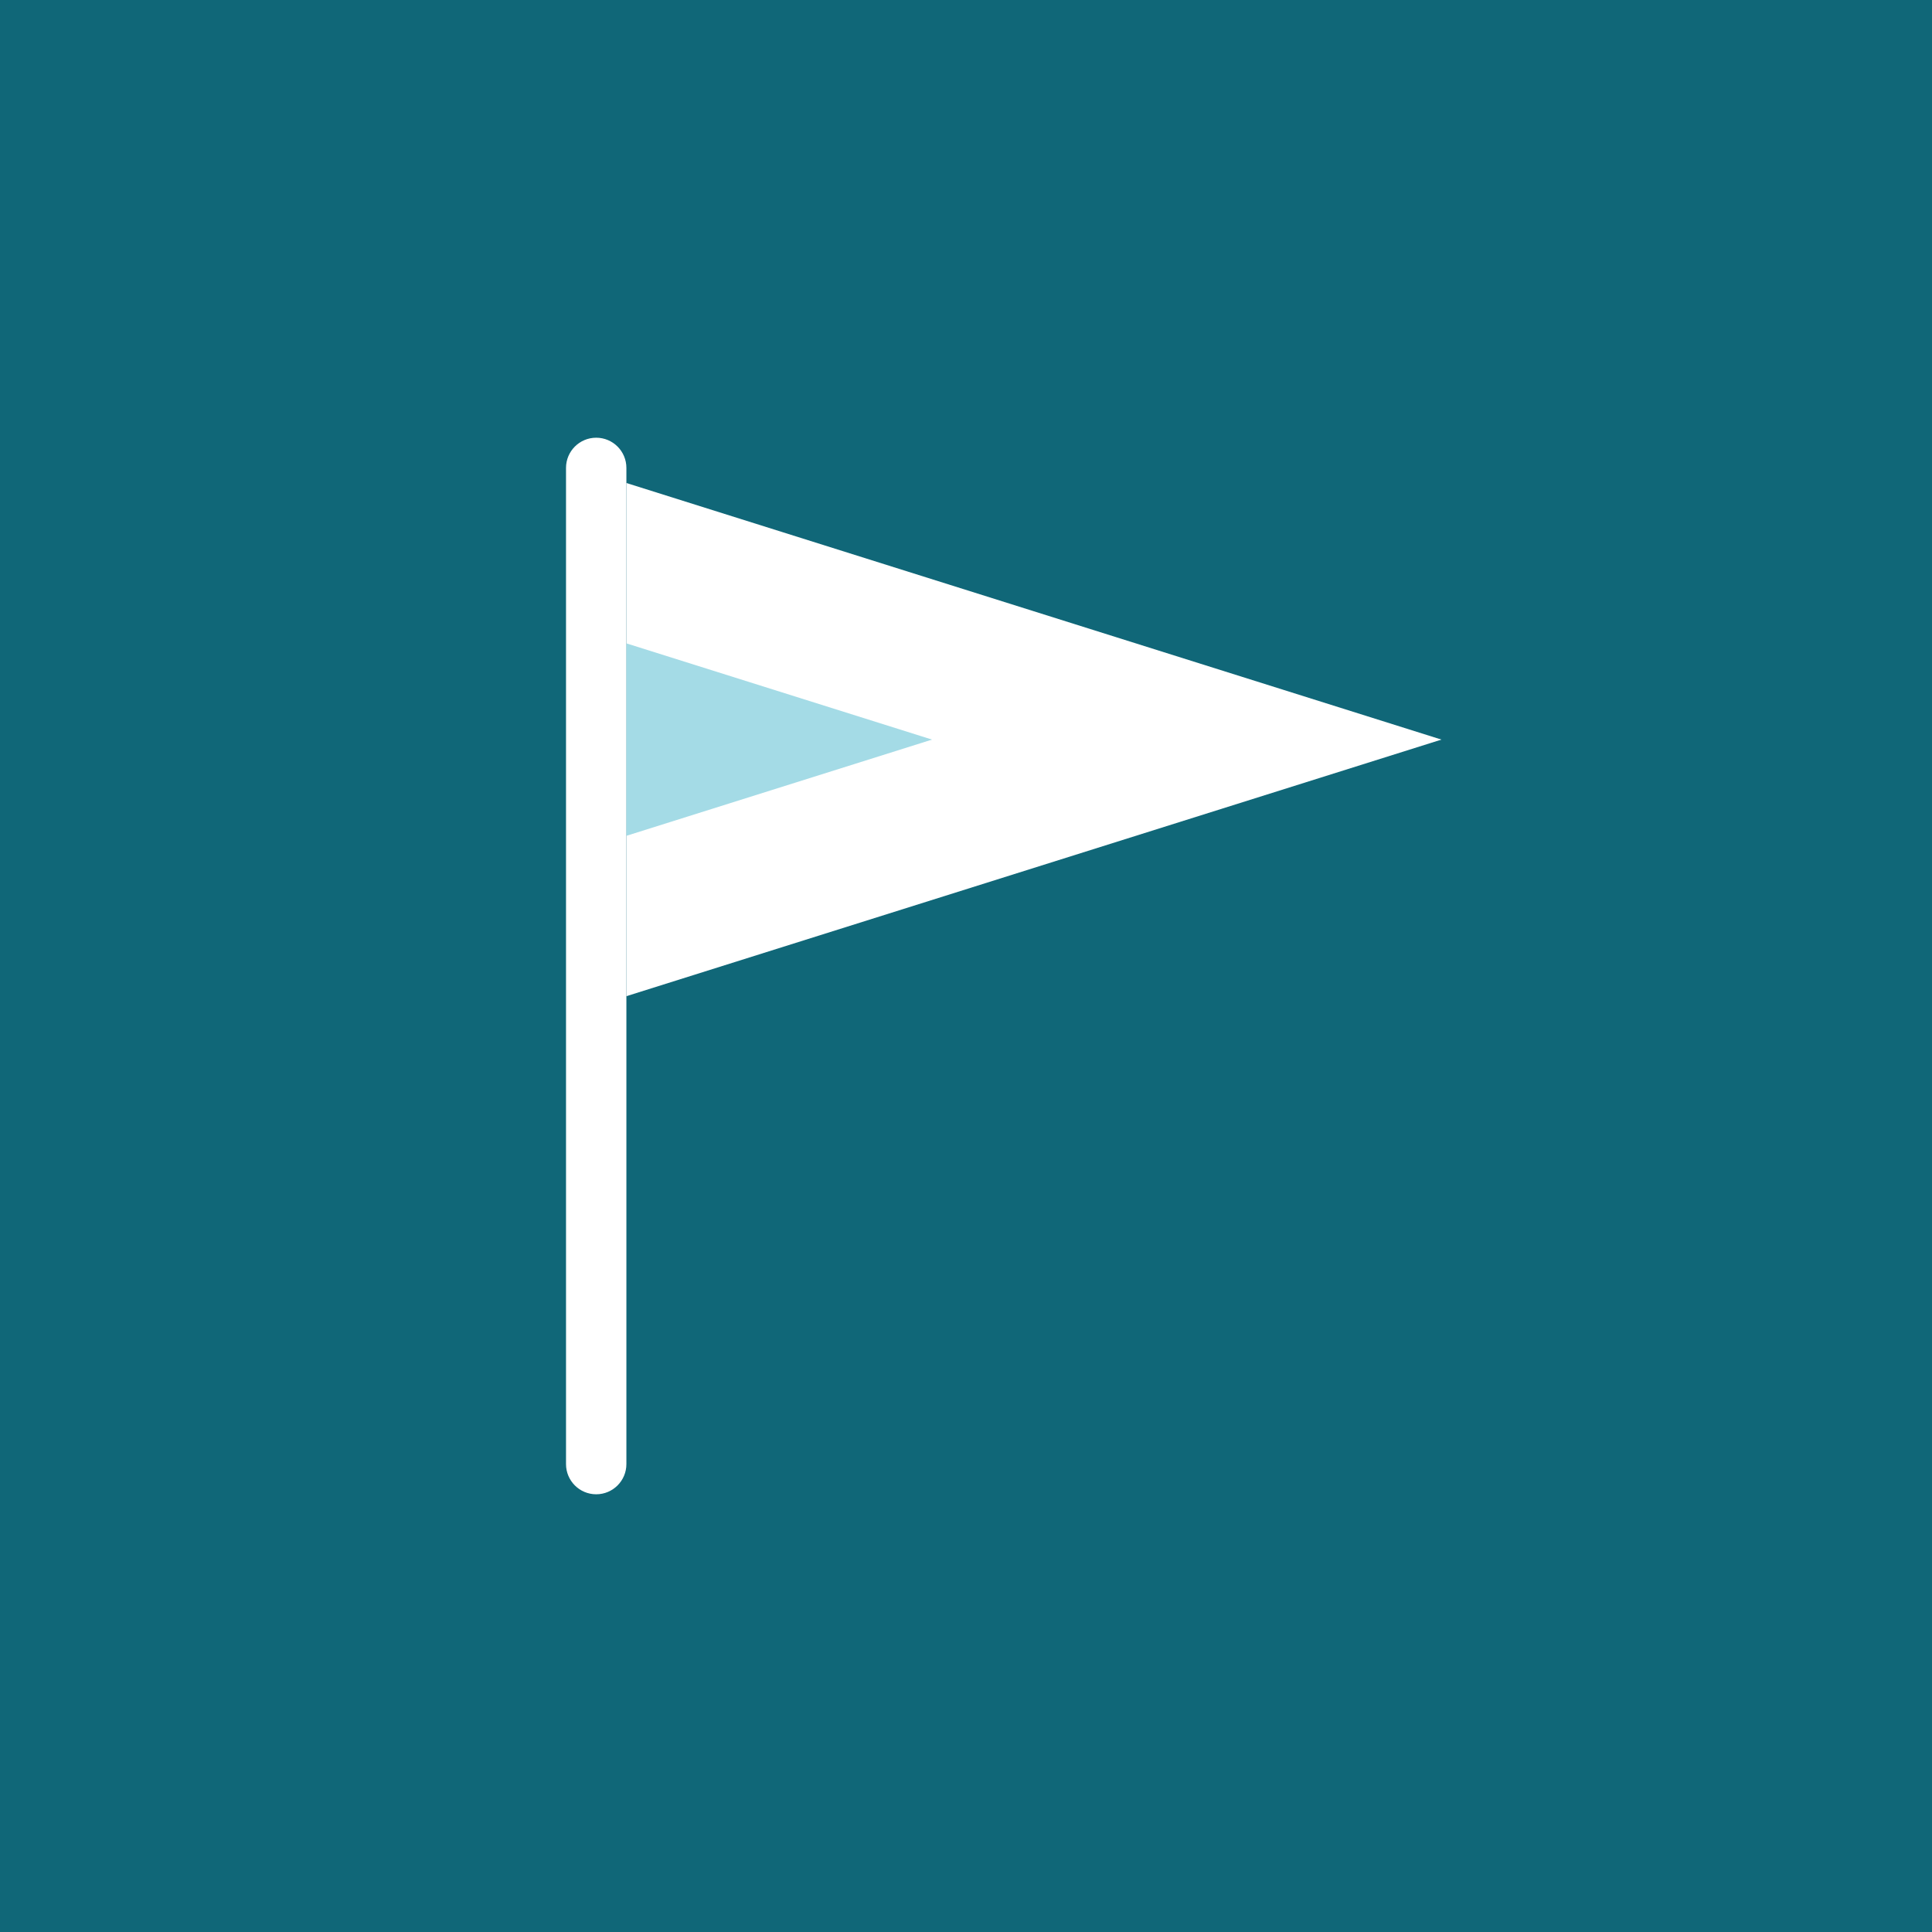
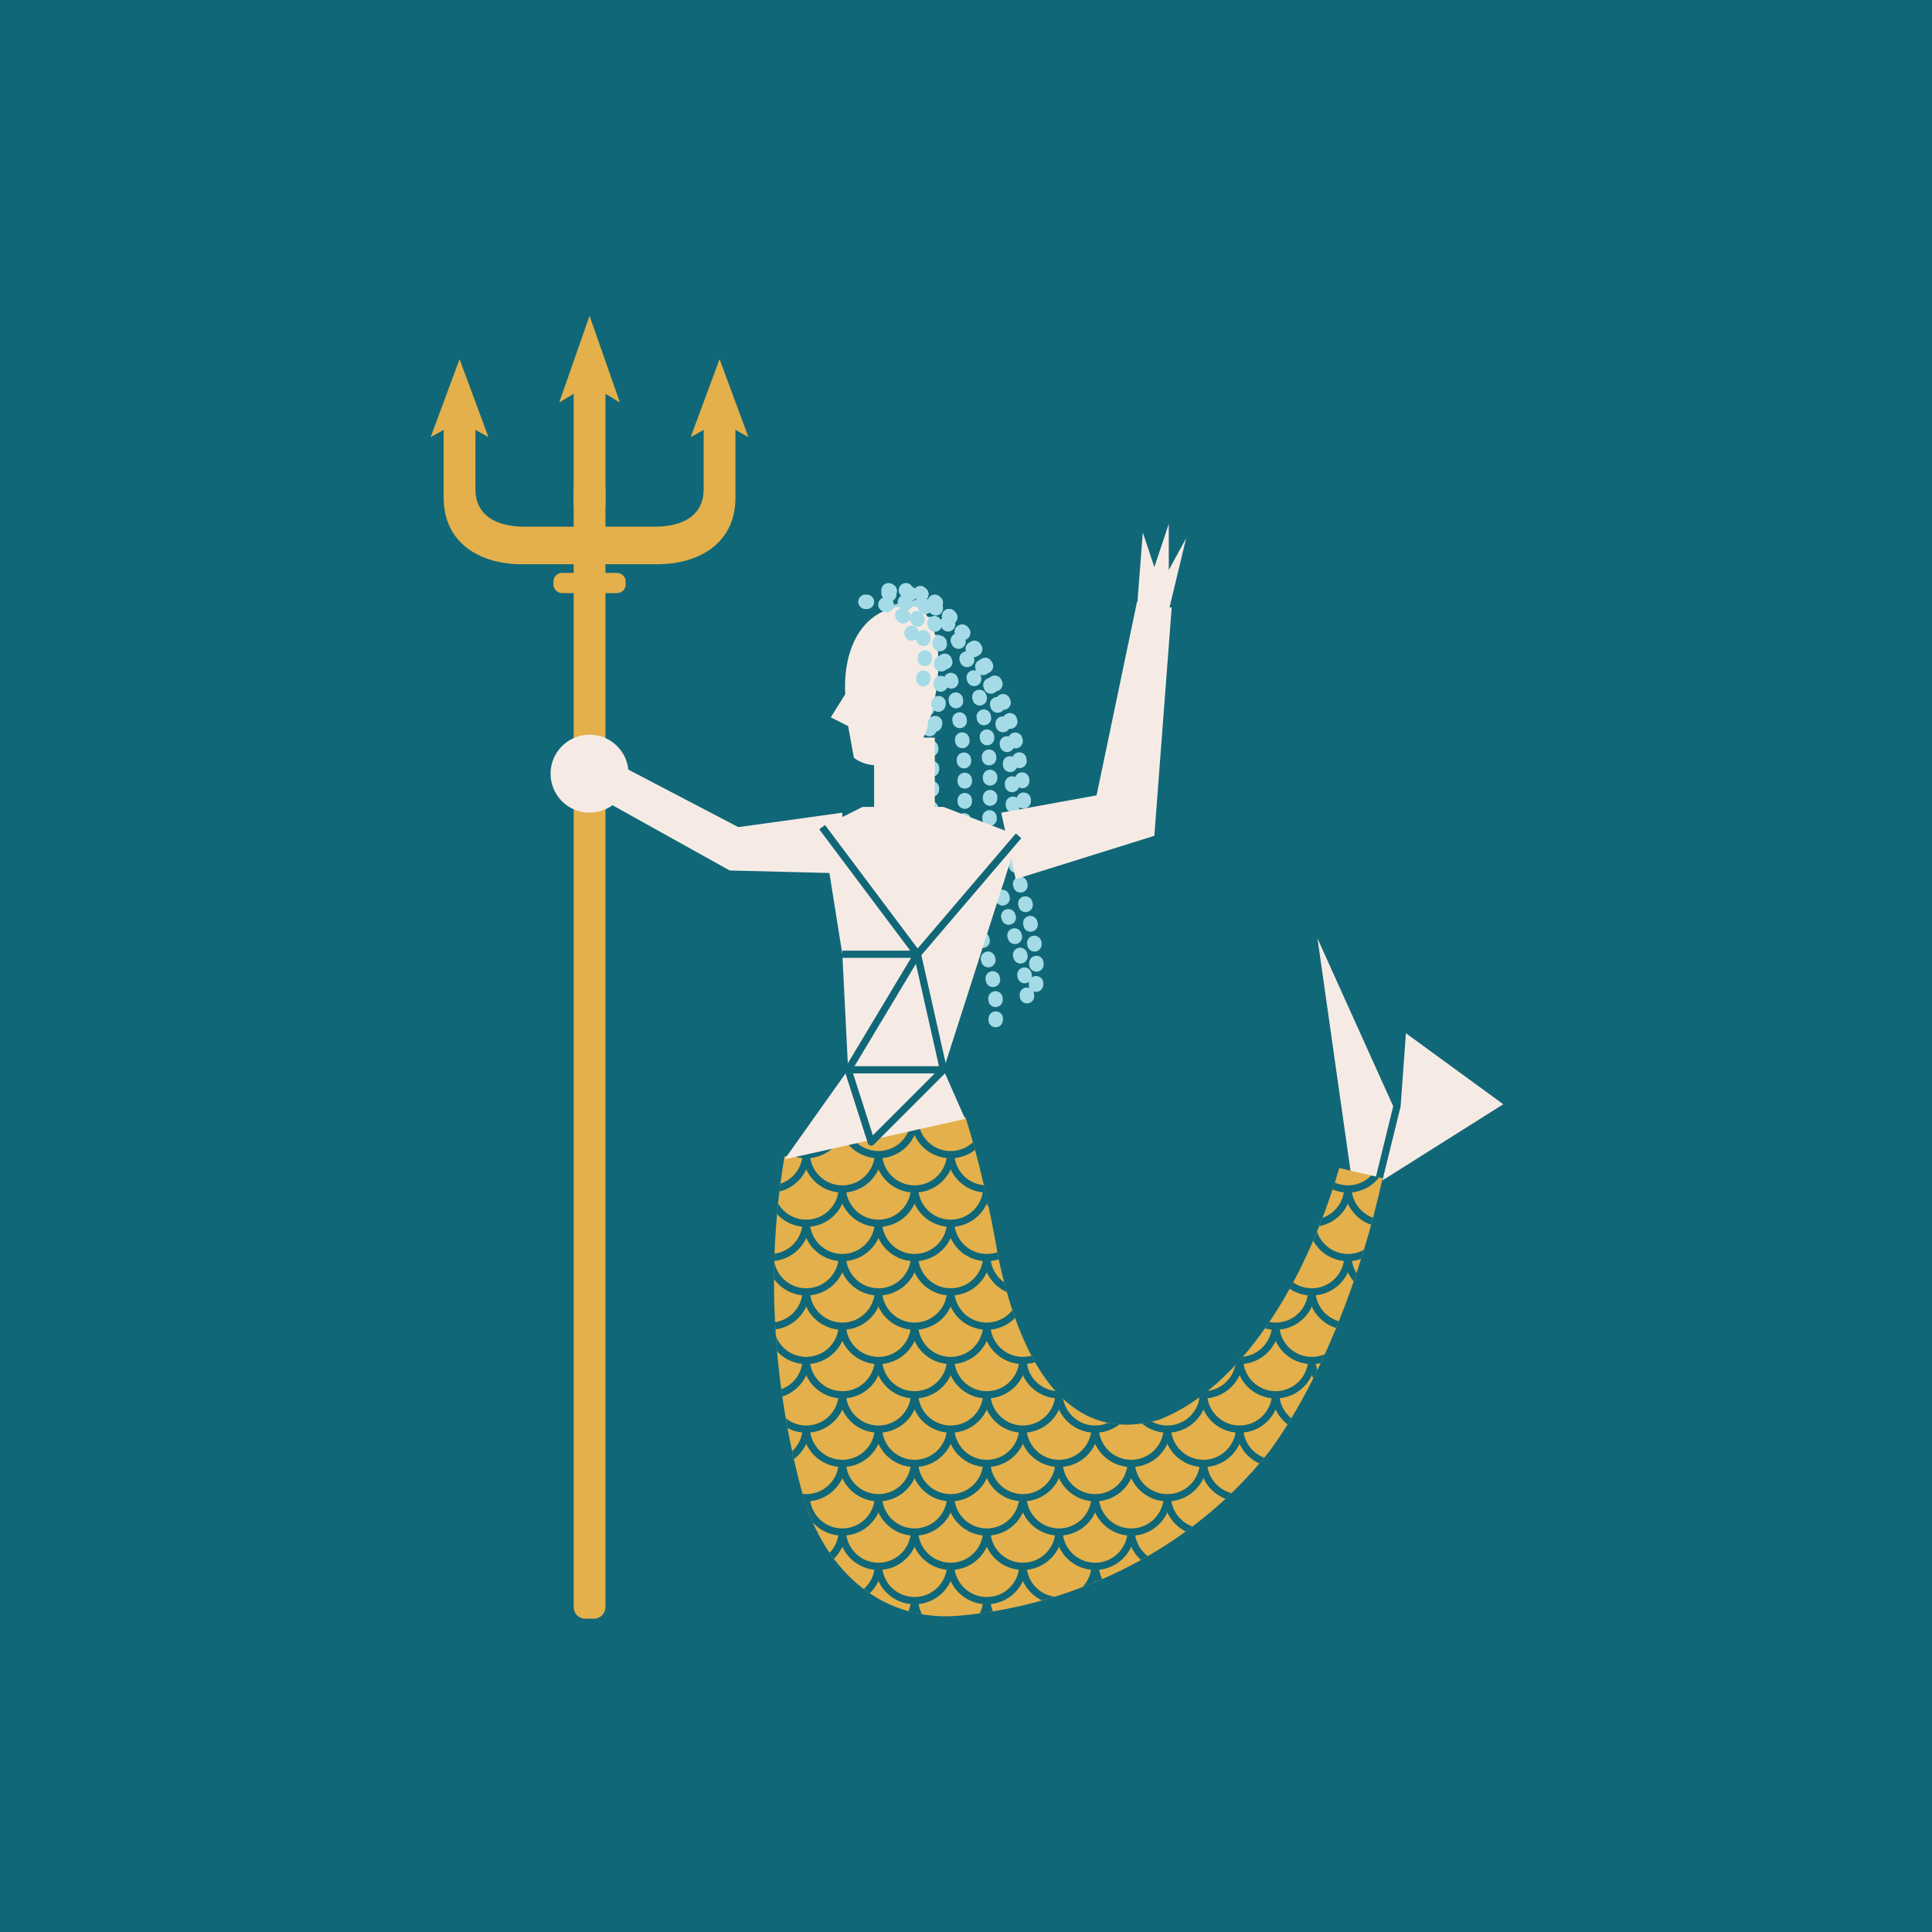
- <svg xmlns="http://www.w3.org/2000/svg" viewBox="0 0 512 512">
+ <svg xmlns="http://www.w3.org/2000/svg" viewBox="0 0 512 512" role="img" aria-label="Mermaid with a trident">
  <rect width="512" height="512" fill="#106778" />
-   <rect x="150" y="116" width="16" height="280" rx="8" fill="#ffffff" />
-   <path d="M166 128 L382 196 L166 264 Z" fill="#ffffff" />
-   <path d="M166 170.5 L247 196 L166 221.5 Z" fill="#a4dbe6" />
+   <g transform="translate(87.8 43.1) scale(0.58)">
+     <g transform="translate(662.5 130.7) scale(-0.66 0.66)">
+       <defs>
+         <clipPath id="tail">
+           <path d="M565 462 C600 470 650 478 690 490 C702 560 700 640 678 722 C662 780 620 812 570 808 C500 802 415 770 355 695 C318 645 290 570 276 505 L306 498 C330 580 375 650 430 672 C490 690 525 640 542 560 C548 525 556 490 565 462 Z" />
+         </clipPath>
+       </defs>
+       <g fill="#e3b04b">
+         <rect x="814" y="20" width="22" height="790" rx="8" />
+         <path d="M825 -92 L846 -32 L836 -38 L836 40 L814 40 L814 -38 L804 -32 Z" />
+         <path d="M735 -62 L755 -8 L746 -13 L746 28 C746 46 760 54 780 54 L870 54 C890 54 904 46 904 28 L904 -13 L895 -8 L915 -62 L935 -8 L926 -13 L926 34 C926 66 900 80 872 80 L778 80 C750 80 724 66 724 34 L724 -13 L715 -8 Z" />
+         <rect x="800" y="86" width="50" height="14" rx="6" />
+       </g>
+       <path d="M326 322 L300 505 L280 512 L188 454 L262 400 L266 455 Z" fill="#f6ebe4" stroke="#106778" stroke-width="5" stroke-linejoin="round" />
+       <path d="M266 455 L280 512" stroke="#106778" stroke-width="5" />
+       <path d="M565 462 C600 470 650 478 690 490 C702 560 700 640 678 722 C662 780 620 812 570 808 C500 802 415 770 355 695 C318 645 290 570 276 505 L306 498 C330 580 375 650 430 672 C490 690 525 640 542 560 C548 525 556 490 565 462 Z" fill="#e3b04b" />
+       <g clip-path="url(#tail)" fill="none" stroke="#106778" stroke-width="5">
+         <path d="M225 440 A25 25 0 0 0 275 440" />
+         <path d="M275 440 A25 25 0 0 0 325 440" />
+         <path d="M325 440 A25 25 0 0 0 375 440" />
+         <path d="M375 440 A25 25 0 0 0 425 440" />
+         <path d="M425 440 A25 25 0 0 0 475 440" />
+         <path d="M475 440 A25 25 0 0 0 525 440" />
+         <path d="M525 440 A25 25 0 0 0 575 440" />
+         <path d="M575 440 A25 25 0 0 0 625 440" />
+         <path d="M625 440 A25 25 0 0 0 675 440" />
+         <path d="M675 440 A25 25 0 0 0 725 440" />
+         <path d="M250 463.75 A25 25 0 0 0 300 463.75" />
+         <path d="M300 463.75 A25 25 0 0 0 350 463.75" />
+         <path d="M350 463.75 A25 25 0 0 0 400 463.75" />
+         <path d="M400 463.75 A25 25 0 0 0 450 463.75" />
+         <path d="M450 463.75 A25 25 0 0 0 500 463.75" />
+         <path d="M500 463.75 A25 25 0 0 0 550 463.75" />
+         <path d="M550 463.75 A25 25 0 0 0 600 463.75" />
+         <path d="M600 463.75 A25 25 0 0 0 650 463.75" />
+         <path d="M650 463.75 A25 25 0 0 0 700 463.75" />
+         <path d="M700 463.75 A25 25 0 0 0 750 463.75" />
+         <path d="M225 487.5 A25 25 0 0 0 275 487.5" />
+         <path d="M275 487.5 A25 25 0 0 0 325 487.5" />
+         <path d="M325 487.5 A25 25 0 0 0 375 487.5" />
+         <path d="M375 487.5 A25 25 0 0 0 425 487.5" />
+         <path d="M425 487.5 A25 25 0 0 0 475 487.5" />
+         <path d="M475 487.5 A25 25 0 0 0 525 487.5" />
+         <path d="M525 487.5 A25 25 0 0 0 575 487.5" />
+         <path d="M575 487.5 A25 25 0 0 0 625 487.5" />
+         <path d="M625 487.5 A25 25 0 0 0 675 487.5" />
+         <path d="M675 487.5 A25 25 0 0 0 725 487.5" />
+         <path d="M250 511.25 A25 25 0 0 0 300 511.25" />
+         <path d="M300 511.25 A25 25 0 0 0 350 511.25" />
+         <path d="M350 511.25 A25 25 0 0 0 400 511.25" />
+         <path d="M400 511.25 A25 25 0 0 0 450 511.25" />
+         <path d="M450 511.25 A25 25 0 0 0 500 511.25" />
+         <path d="M500 511.25 A25 25 0 0 0 550 511.25" />
+         <path d="M550 511.25 A25 25 0 0 0 600 511.25" />
+         <path d="M600 511.25 A25 25 0 0 0 650 511.25" />
+         <path d="M650 511.25 A25 25 0 0 0 700 511.25" />
+         <path d="M700 511.25 A25 25 0 0 0 750 511.25" />
+         <path d="M225 535.0 A25 25 0 0 0 275 535.0" />
+         <path d="M275 535.0 A25 25 0 0 0 325 535.0" />
+         <path d="M325 535.0 A25 25 0 0 0 375 535.0" />
+         <path d="M375 535.0 A25 25 0 0 0 425 535.0" />
+         <path d="M425 535.0 A25 25 0 0 0 475 535.0" />
+         <path d="M475 535.0 A25 25 0 0 0 525 535.0" />
+         <path d="M525 535.0 A25 25 0 0 0 575 535.0" />
+         <path d="M575 535.0 A25 25 0 0 0 625 535.0" />
+         <path d="M625 535.0 A25 25 0 0 0 675 535.0" />
+         <path d="M675 535.0 A25 25 0 0 0 725 535.0" />
+         <path d="M250 558.75 A25 25 0 0 0 300 558.75" />
+         <path d="M300 558.75 A25 25 0 0 0 350 558.75" />
+         <path d="M350 558.75 A25 25 0 0 0 400 558.75" />
+         <path d="M400 558.75 A25 25 0 0 0 450 558.75" />
+         <path d="M450 558.75 A25 25 0 0 0 500 558.75" />
+         <path d="M500 558.75 A25 25 0 0 0 550 558.75" />
+         <path d="M550 558.75 A25 25 0 0 0 600 558.75" />
+         <path d="M600 558.75 A25 25 0 0 0 650 558.75" />
+         <path d="M650 558.75 A25 25 0 0 0 700 558.75" />
+         <path d="M700 558.75 A25 25 0 0 0 750 558.75" />
+         <path d="M225 582.5 A25 25 0 0 0 275 582.5" />
+         <path d="M275 582.5 A25 25 0 0 0 325 582.5" />
+         <path d="M325 582.5 A25 25 0 0 0 375 582.5" />
+         <path d="M375 582.5 A25 25 0 0 0 425 582.5" />
+         <path d="M425 582.5 A25 25 0 0 0 475 582.5" />
+         <path d="M475 582.5 A25 25 0 0 0 525 582.5" />
+         <path d="M525 582.5 A25 25 0 0 0 575 582.5" />
+         <path d="M575 582.5 A25 25 0 0 0 625 582.5" />
+         <path d="M625 582.5 A25 25 0 0 0 675 582.5" />
+         <path d="M675 582.5 A25 25 0 0 0 725 582.5" />
+         <path d="M250 606.25 A25 25 0 0 0 300 606.25" />
+         <path d="M300 606.25 A25 25 0 0 0 350 606.25" />
+         <path d="M350 606.25 A25 25 0 0 0 400 606.25" />
+         <path d="M400 606.25 A25 25 0 0 0 450 606.25" />
+         <path d="M450 606.25 A25 25 0 0 0 500 606.25" />
+         <path d="M500 606.25 A25 25 0 0 0 550 606.25" />
+         <path d="M550 606.25 A25 25 0 0 0 600 606.25" />
+         <path d="M600 606.25 A25 25 0 0 0 650 606.25" />
+         <path d="M650 606.25 A25 25 0 0 0 700 606.25" />
+         <path d="M700 606.25 A25 25 0 0 0 750 606.25" />
+         <path d="M225 630.0 A25 25 0 0 0 275 630.0" />
+         <path d="M275 630.0 A25 25 0 0 0 325 630.0" />
+         <path d="M325 630.0 A25 25 0 0 0 375 630.0" />
+         <path d="M375 630.0 A25 25 0 0 0 425 630.0" />
+         <path d="M425 630.0 A25 25 0 0 0 475 630.0" />
+         <path d="M475 630.0 A25 25 0 0 0 525 630.0" />
+         <path d="M525 630.0 A25 25 0 0 0 575 630.0" />
+         <path d="M575 630.0 A25 25 0 0 0 625 630.0" />
+         <path d="M625 630.0 A25 25 0 0 0 675 630.0" />
+         <path d="M675 630.0 A25 25 0 0 0 725 630.0" />
+         <path d="M250 653.75 A25 25 0 0 0 300 653.75" />
+         <path d="M300 653.75 A25 25 0 0 0 350 653.75" />
+         <path d="M350 653.75 A25 25 0 0 0 400 653.75" />
+         <path d="M400 653.75 A25 25 0 0 0 450 653.75" />
+         <path d="M450 653.75 A25 25 0 0 0 500 653.75" />
+         <path d="M500 653.75 A25 25 0 0 0 550 653.75" />
+         <path d="M550 653.75 A25 25 0 0 0 600 653.75" />
+         <path d="M600 653.75 A25 25 0 0 0 650 653.75" />
+         <path d="M650 653.75 A25 25 0 0 0 700 653.75" />
+         <path d="M700 653.75 A25 25 0 0 0 750 653.75" />
+         <path d="M225 677.5 A25 25 0 0 0 275 677.5" />
+         <path d="M275 677.5 A25 25 0 0 0 325 677.5" />
+         <path d="M325 677.5 A25 25 0 0 0 375 677.5" />
+         <path d="M375 677.5 A25 25 0 0 0 425 677.5" />
+         <path d="M425 677.5 A25 25 0 0 0 475 677.5" />
+         <path d="M475 677.5 A25 25 0 0 0 525 677.5" />
+         <path d="M525 677.5 A25 25 0 0 0 575 677.5" />
+         <path d="M575 677.5 A25 25 0 0 0 625 677.5" />
+         <path d="M625 677.5 A25 25 0 0 0 675 677.5" />
+         <path d="M675 677.5 A25 25 0 0 0 725 677.5" />
+         <path d="M250 701.25 A25 25 0 0 0 300 701.25" />
+         <path d="M300 701.25 A25 25 0 0 0 350 701.25" />
+         <path d="M350 701.25 A25 25 0 0 0 400 701.25" />
+         <path d="M400 701.25 A25 25 0 0 0 450 701.25" />
+         <path d="M450 701.25 A25 25 0 0 0 500 701.25" />
+         <path d="M500 701.25 A25 25 0 0 0 550 701.25" />
+         <path d="M550 701.25 A25 25 0 0 0 600 701.25" />
+         <path d="M600 701.25 A25 25 0 0 0 650 701.25" />
+         <path d="M650 701.25 A25 25 0 0 0 700 701.25" />
+         <path d="M700 701.25 A25 25 0 0 0 750 701.25" />
+         <path d="M225 725.0 A25 25 0 0 0 275 725.0" />
+         <path d="M275 725.0 A25 25 0 0 0 325 725.0" />
+         <path d="M325 725.0 A25 25 0 0 0 375 725.0" />
+         <path d="M375 725.0 A25 25 0 0 0 425 725.0" />
+         <path d="M425 725.0 A25 25 0 0 0 475 725.0" />
+         <path d="M475 725.0 A25 25 0 0 0 525 725.0" />
+         <path d="M525 725.0 A25 25 0 0 0 575 725.0" />
+         <path d="M575 725.0 A25 25 0 0 0 625 725.0" />
+         <path d="M625 725.0 A25 25 0 0 0 675 725.0" />
+         <path d="M675 725.0 A25 25 0 0 0 725 725.0" />
+         <path d="M250 748.75 A25 25 0 0 0 300 748.75" />
+         <path d="M300 748.75 A25 25 0 0 0 350 748.75" />
+         <path d="M350 748.75 A25 25 0 0 0 400 748.75" />
+         <path d="M400 748.75 A25 25 0 0 0 450 748.75" />
+         <path d="M450 748.75 A25 25 0 0 0 500 748.75" />
+         <path d="M500 748.75 A25 25 0 0 0 550 748.75" />
+         <path d="M550 748.75 A25 25 0 0 0 600 748.75" />
+         <path d="M600 748.75 A25 25 0 0 0 650 748.75" />
+         <path d="M650 748.75 A25 25 0 0 0 700 748.75" />
+         <path d="M700 748.75 A25 25 0 0 0 750 748.75" />
+         <path d="M225 772.5 A25 25 0 0 0 275 772.5" />
+         <path d="M275 772.5 A25 25 0 0 0 325 772.5" />
+         <path d="M325 772.5 A25 25 0 0 0 375 772.5" />
+         <path d="M375 772.5 A25 25 0 0 0 425 772.5" />
+         <path d="M425 772.5 A25 25 0 0 0 475 772.5" />
+         <path d="M475 772.5 A25 25 0 0 0 525 772.5" />
+         <path d="M525 772.5 A25 25 0 0 0 575 772.5" />
+         <path d="M575 772.5 A25 25 0 0 0 625 772.5" />
+         <path d="M625 772.5 A25 25 0 0 0 675 772.5" />
+         <path d="M675 772.5 A25 25 0 0 0 725 772.5" />
+         <path d="M250 796.25 A25 25 0 0 0 300 796.25" />
+         <path d="M300 796.25 A25 25 0 0 0 350 796.25" />
+         <path d="M350 796.25 A25 25 0 0 0 400 796.25" />
+         <path d="M400 796.25 A25 25 0 0 0 450 796.25" />
+         <path d="M450 796.25 A25 25 0 0 0 500 796.25" />
+         <path d="M500 796.25 A25 25 0 0 0 550 796.25" />
+         <path d="M550 796.25 A25 25 0 0 0 600 796.25" />
+         <path d="M600 796.25 A25 25 0 0 0 650 796.25" />
+         <path d="M650 796.25 A25 25 0 0 0 700 796.25" />
+         <path d="M700 796.25 A25 25 0 0 0 750 796.25" />
+         <path d="M225 820.0 A25 25 0 0 0 275 820.0" />
+         <path d="M275 820.0 A25 25 0 0 0 325 820.0" />
+         <path d="M325 820.0 A25 25 0 0 0 375 820.0" />
+         <path d="M375 820.0 A25 25 0 0 0 425 820.0" />
+         <path d="M425 820.0 A25 25 0 0 0 475 820.0" />
+         <path d="M475 820.0 A25 25 0 0 0 525 820.0" />
+         <path d="M525 820.0 A25 25 0 0 0 575 820.0" />
+         <path d="M575 820.0 A25 25 0 0 0 625 820.0" />
+         <path d="M625 820.0 A25 25 0 0 0 675 820.0" />
+         <path d="M675 820.0 A25 25 0 0 0 725 820.0" />
+       </g>
+       <g fill="none" stroke="#a4dbe6" stroke-width="10" stroke-linecap="round" stroke-dasharray="1 13">
+         <path d="M596 100 C560 130 545 190 548 250 C550 310 520 340 522 392" />
+         <path d="M606 98 C572 140 562 200 566 262 C570 320 540 350 544 398" />
+         <path d="M586 106 C548 140 530 200 532 260 C534 300 512 330 516 372" />
+         <path d="M618 100 C590 150 584 210 590 268" />
+         <path d="M576 116 C536 160 518 215 526 290" />
+       </g>
+       <g fill="#f6ebe4">
+         <path d="M540 252 L474 240 L446 106 L422 110 L434 268 L530 298 Z" />
+         <path d="M424 112 L412 62 L424 84 L424 52 L434 82 L442 58 L446 110 Z" />
+         <circle cx="825" cy="225" r="27" />
+         <path d="M650 252 L722 262 L810 216 L825 212 L825 238 L728 292 L650 294 Z" />
+       </g>
+       <path d="M528 268 L580 248 L636 248 L664 262 L650 350 L646 430 L690 492 L565 464 L580 430 Z" fill="#f6ebe4" />
+       <g fill="none" stroke="#106778" stroke-width="5" stroke-linejoin="round">
+         <path d="M528 268 L598 350 L664 262 M598 350 L580 430 L646 430 L598 350 M598 350 L650 350 M580 430 L630 480 L646 430" />
+       </g>
+       <path d="M586 200 L586 256 L628 256 L628 200 Z" fill="#f6ebe4" />
+       <path d="M596 110 C632 104 650 134 648 170 L658 186 L646 192 L642 214 C626 226 600 216 592 196 C582 166 578 128 596 110 Z" fill="#f6ebe4" />
+       <g fill="none" stroke="#a4dbe6" stroke-width="10" stroke-linecap="round" stroke-dasharray="1 13">
+         <path d="M604 100 C580 112 576 150 588 200" />
+         <path d="M618 98 C596 110 590 130 594 160" />
+         <path d="M634 106 C618 106 606 112 602 128" />
+       </g>
+     </g>
+   </g>
</svg>
